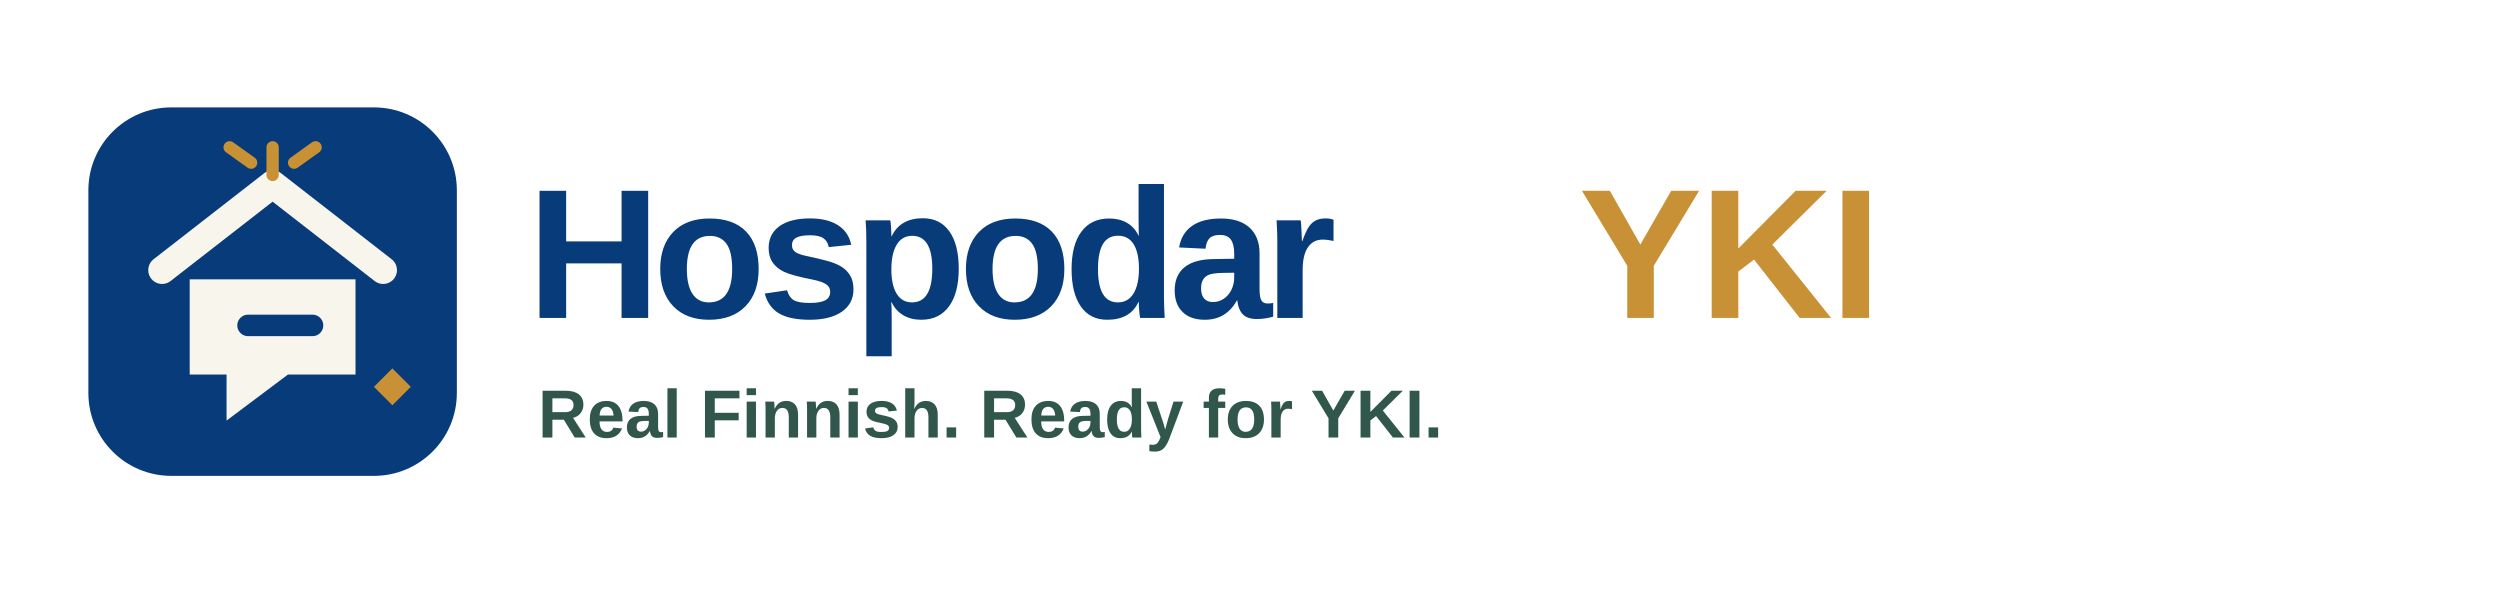
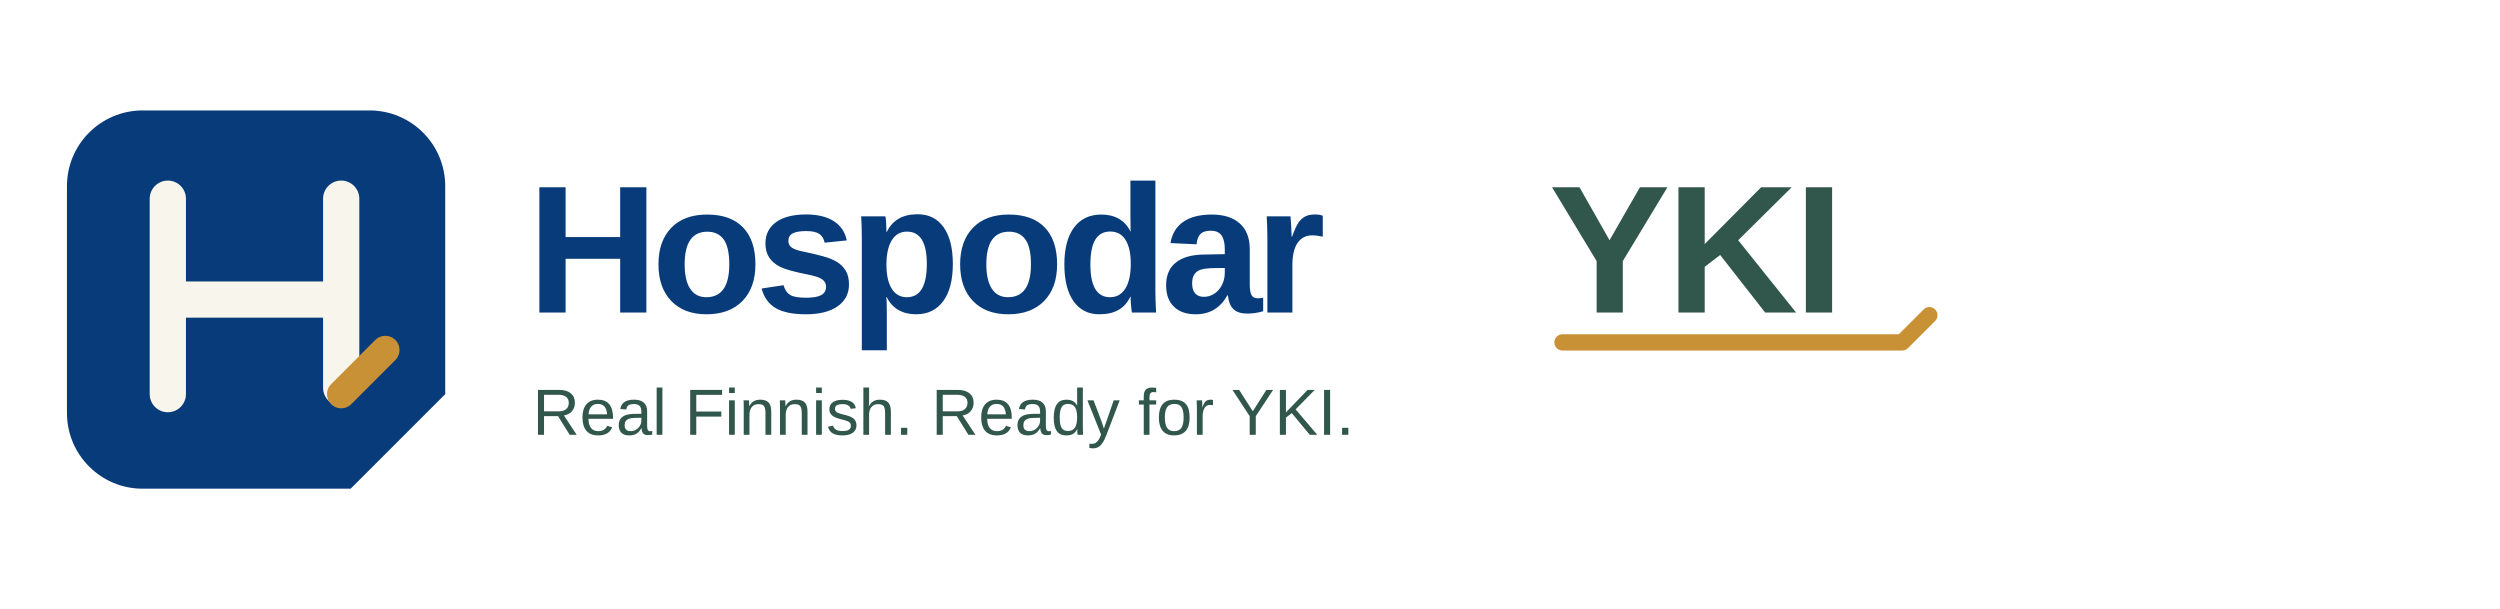
<svg xmlns="http://www.w3.org/2000/svg" width="920" height="224" viewBox="0 0 920 224" role="img" aria-labelledby="title desc">
-   <g transform="translate(28 35) scale(1.13)">
-     <rect x="4" y="4" width="120" height="120" rx="27" fill="#083B7A" />
-     <path d="M28 57 64 29 100 57" fill="none" stroke="#F8F5ED" stroke-width="9" stroke-linecap="round" stroke-linejoin="round" />
-     <path d="M37 60H91V91H69L49 106V91H37Z" fill="#F8F5ED" />
-     <path d="M56 75H77" stroke="#083B7A" stroke-width="7" stroke-linecap="round" />
-     <path d="M64 17v9M57 22l-7-5M71 22l7-5" fill="none" stroke="#C99135" stroke-width="4" stroke-linecap="round" />
-     <path d="m103 89 6 6-6 6-6-6Z" fill="#C99135" />
+   <g transform="translate(20 36) scale(1.16)">
+     <path fill="#083B7A" d="M28 4H100C113.25 4 124 14.75 124 28V94L94 124H28C14.75 124 4 113.25 4 100V28C4 14.75 14.75 4 28 4Z" />
+     <path d="M36 32V94M91 32V92M36 64H91" fill="none" stroke="#F8F5ED" stroke-width="11.5" stroke-linecap="round" stroke-linejoin="round" />
+     <path d="M91 94L105 80" fill="none" stroke="#C99135" stroke-width="9" stroke-linecap="round" />
  </g>
-   <text x="194" y="117" fill="#083B7A" font-family="system-ui,Segoe UI,Arial,sans-serif" font-weight="750" font-size="68" letter-spacing="-2.8">Hospodar</text>
-   <text x="581" y="117" fill="#C99135" font-family="system-ui,Segoe UI,Arial,sans-serif" font-weight="750" font-size="68" letter-spacing="-1">YKI</text>
-   <text x="198" y="161" fill="#31574C" font-family="system-ui,Segoe UI,Arial,sans-serif" font-weight="550" font-size="25">Real Finnish. Ready for YKI.</text>
+   <text x="194" y="115" fill="#083B7A" font-family="system-ui,Segoe UI,Arial,sans-serif" font-weight="760" font-size="67" letter-spacing="-2.7">Hospodar</text>
+   <text x="570" y="115" fill="#31574C" font-family="system-ui,Segoe UI,Arial,sans-serif" font-weight="760" font-size="67" letter-spacing="-1.5">YKI</text>
+   <path d="M575 126H700L710 116" stroke="#C99135" stroke-width="6" fill="none" stroke-linecap="round" stroke-linejoin="round" />
+   <text x="196" y="160" fill="#31574C" font-family="system-ui,Segoe UI,Arial,sans-serif" font-weight="530" font-size="24">Real Finnish. Ready for YKI.</text>
</svg>
